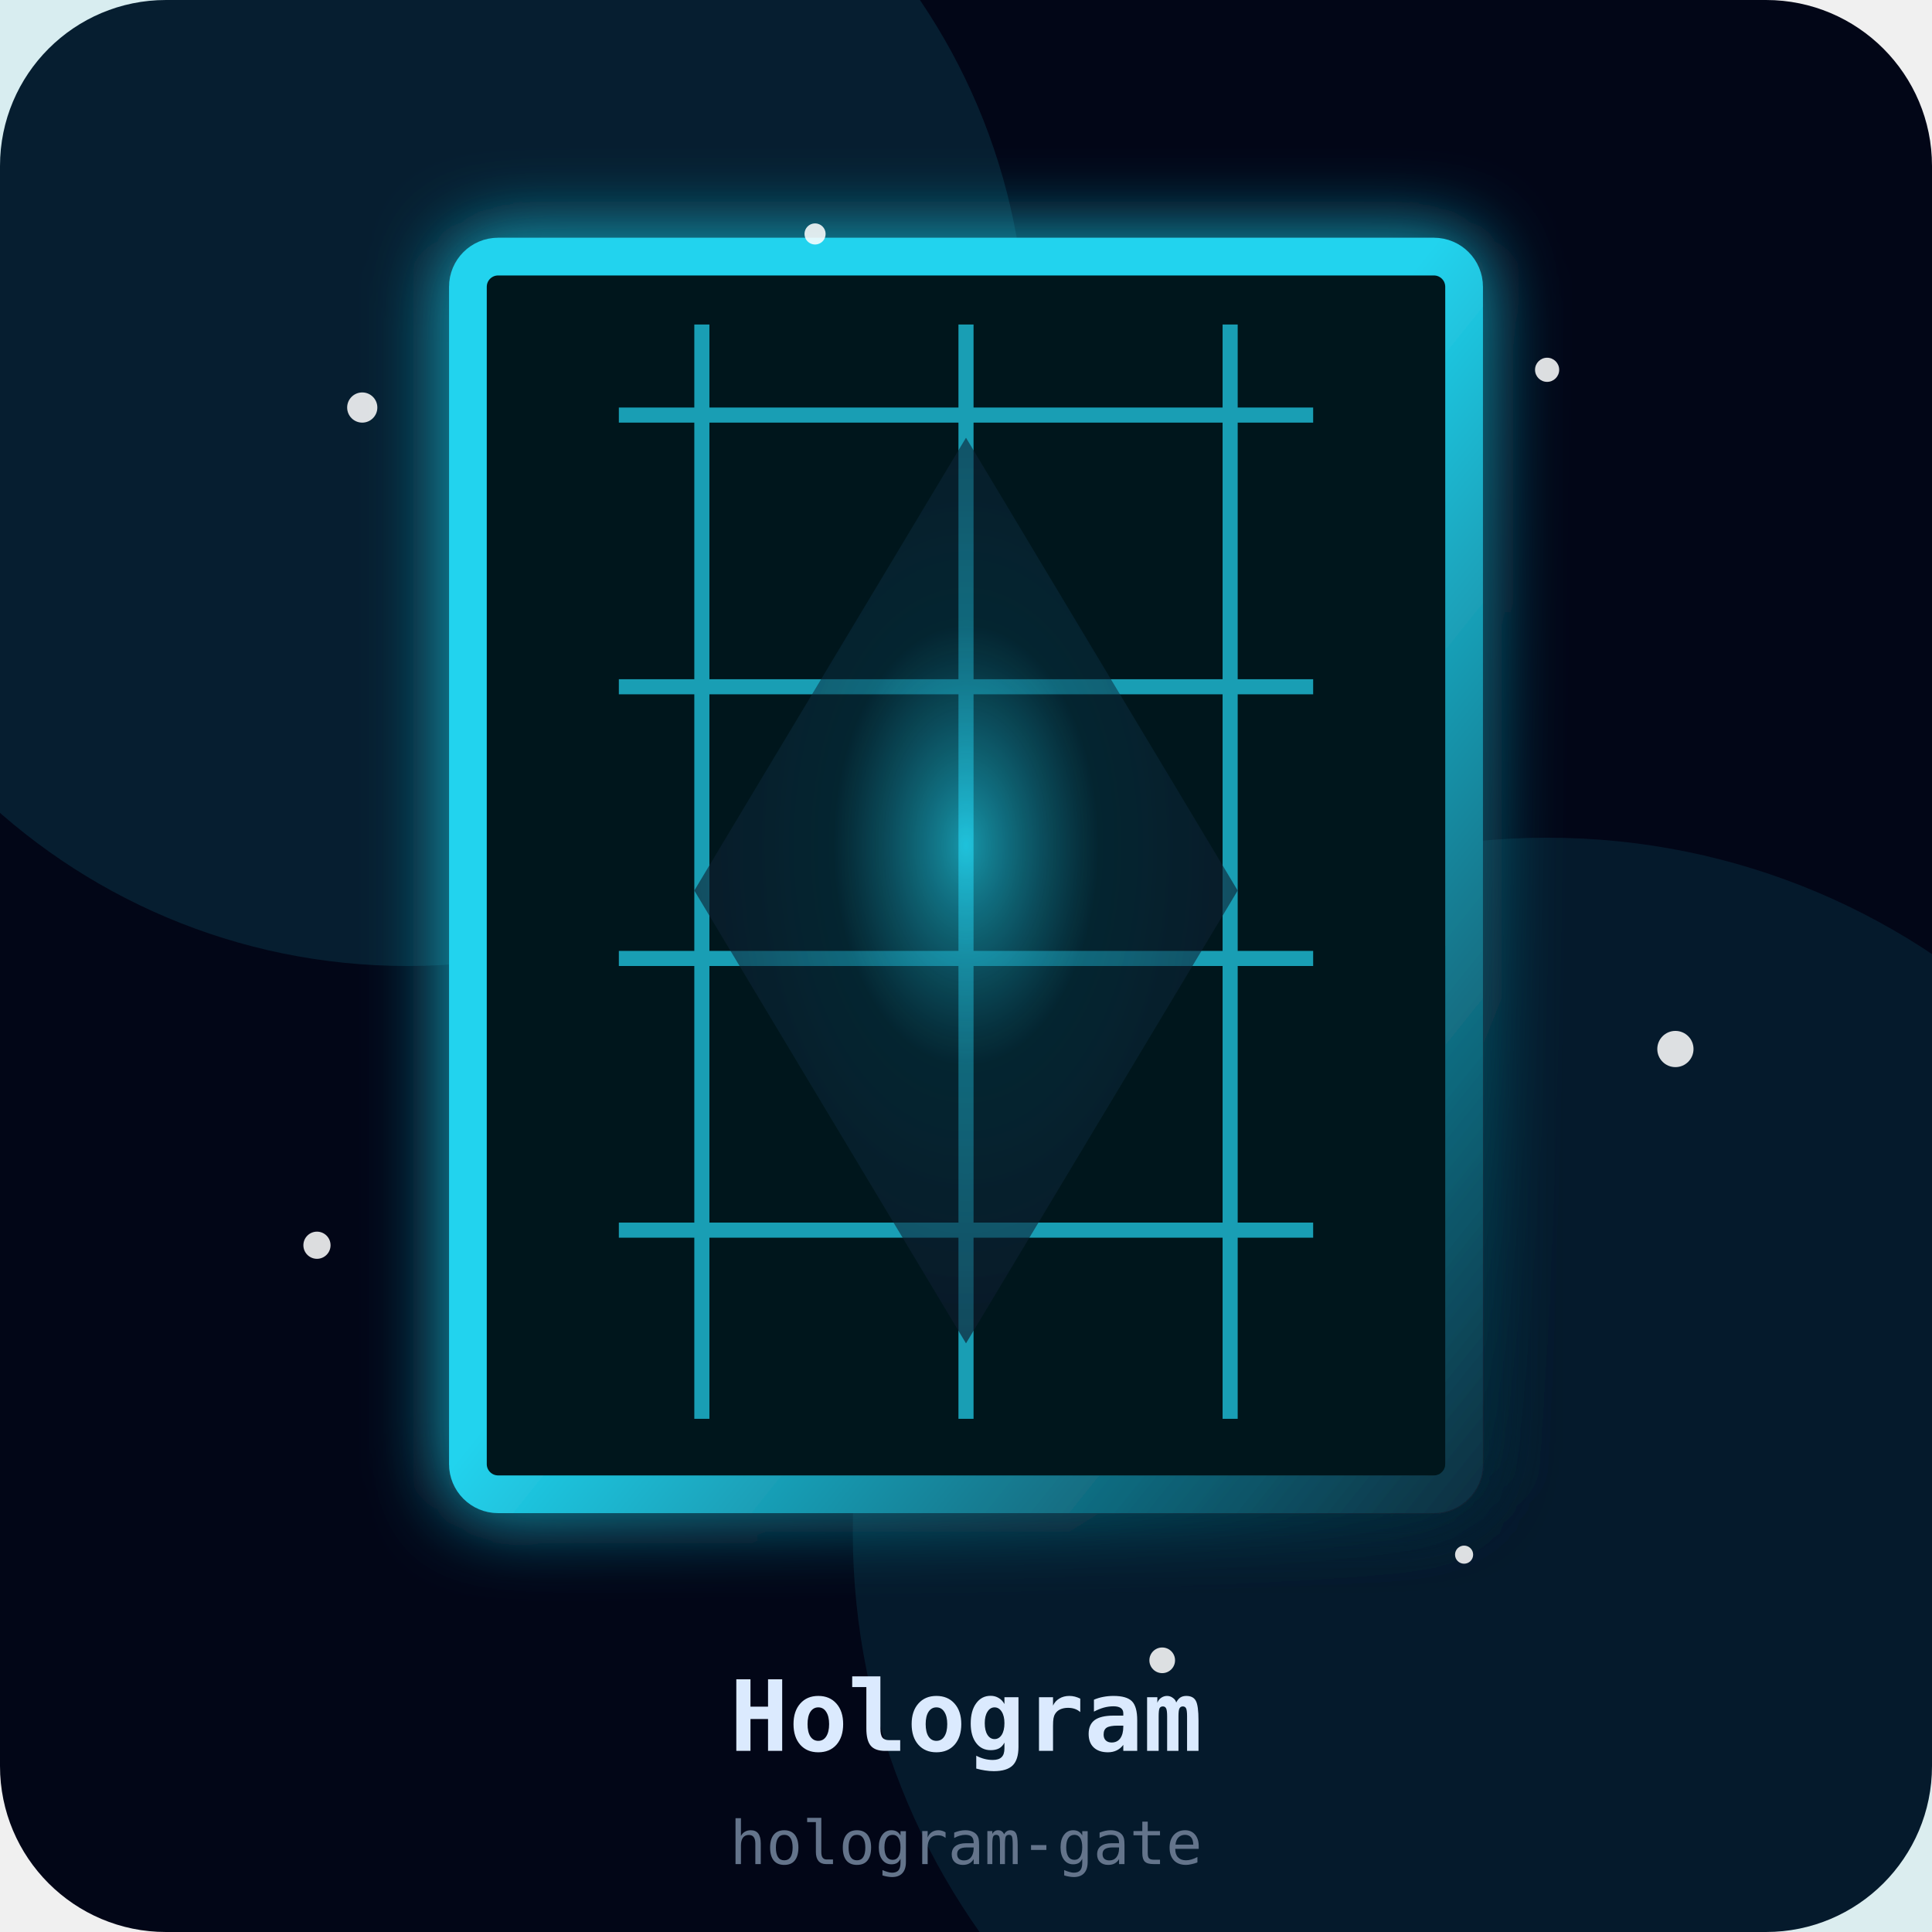
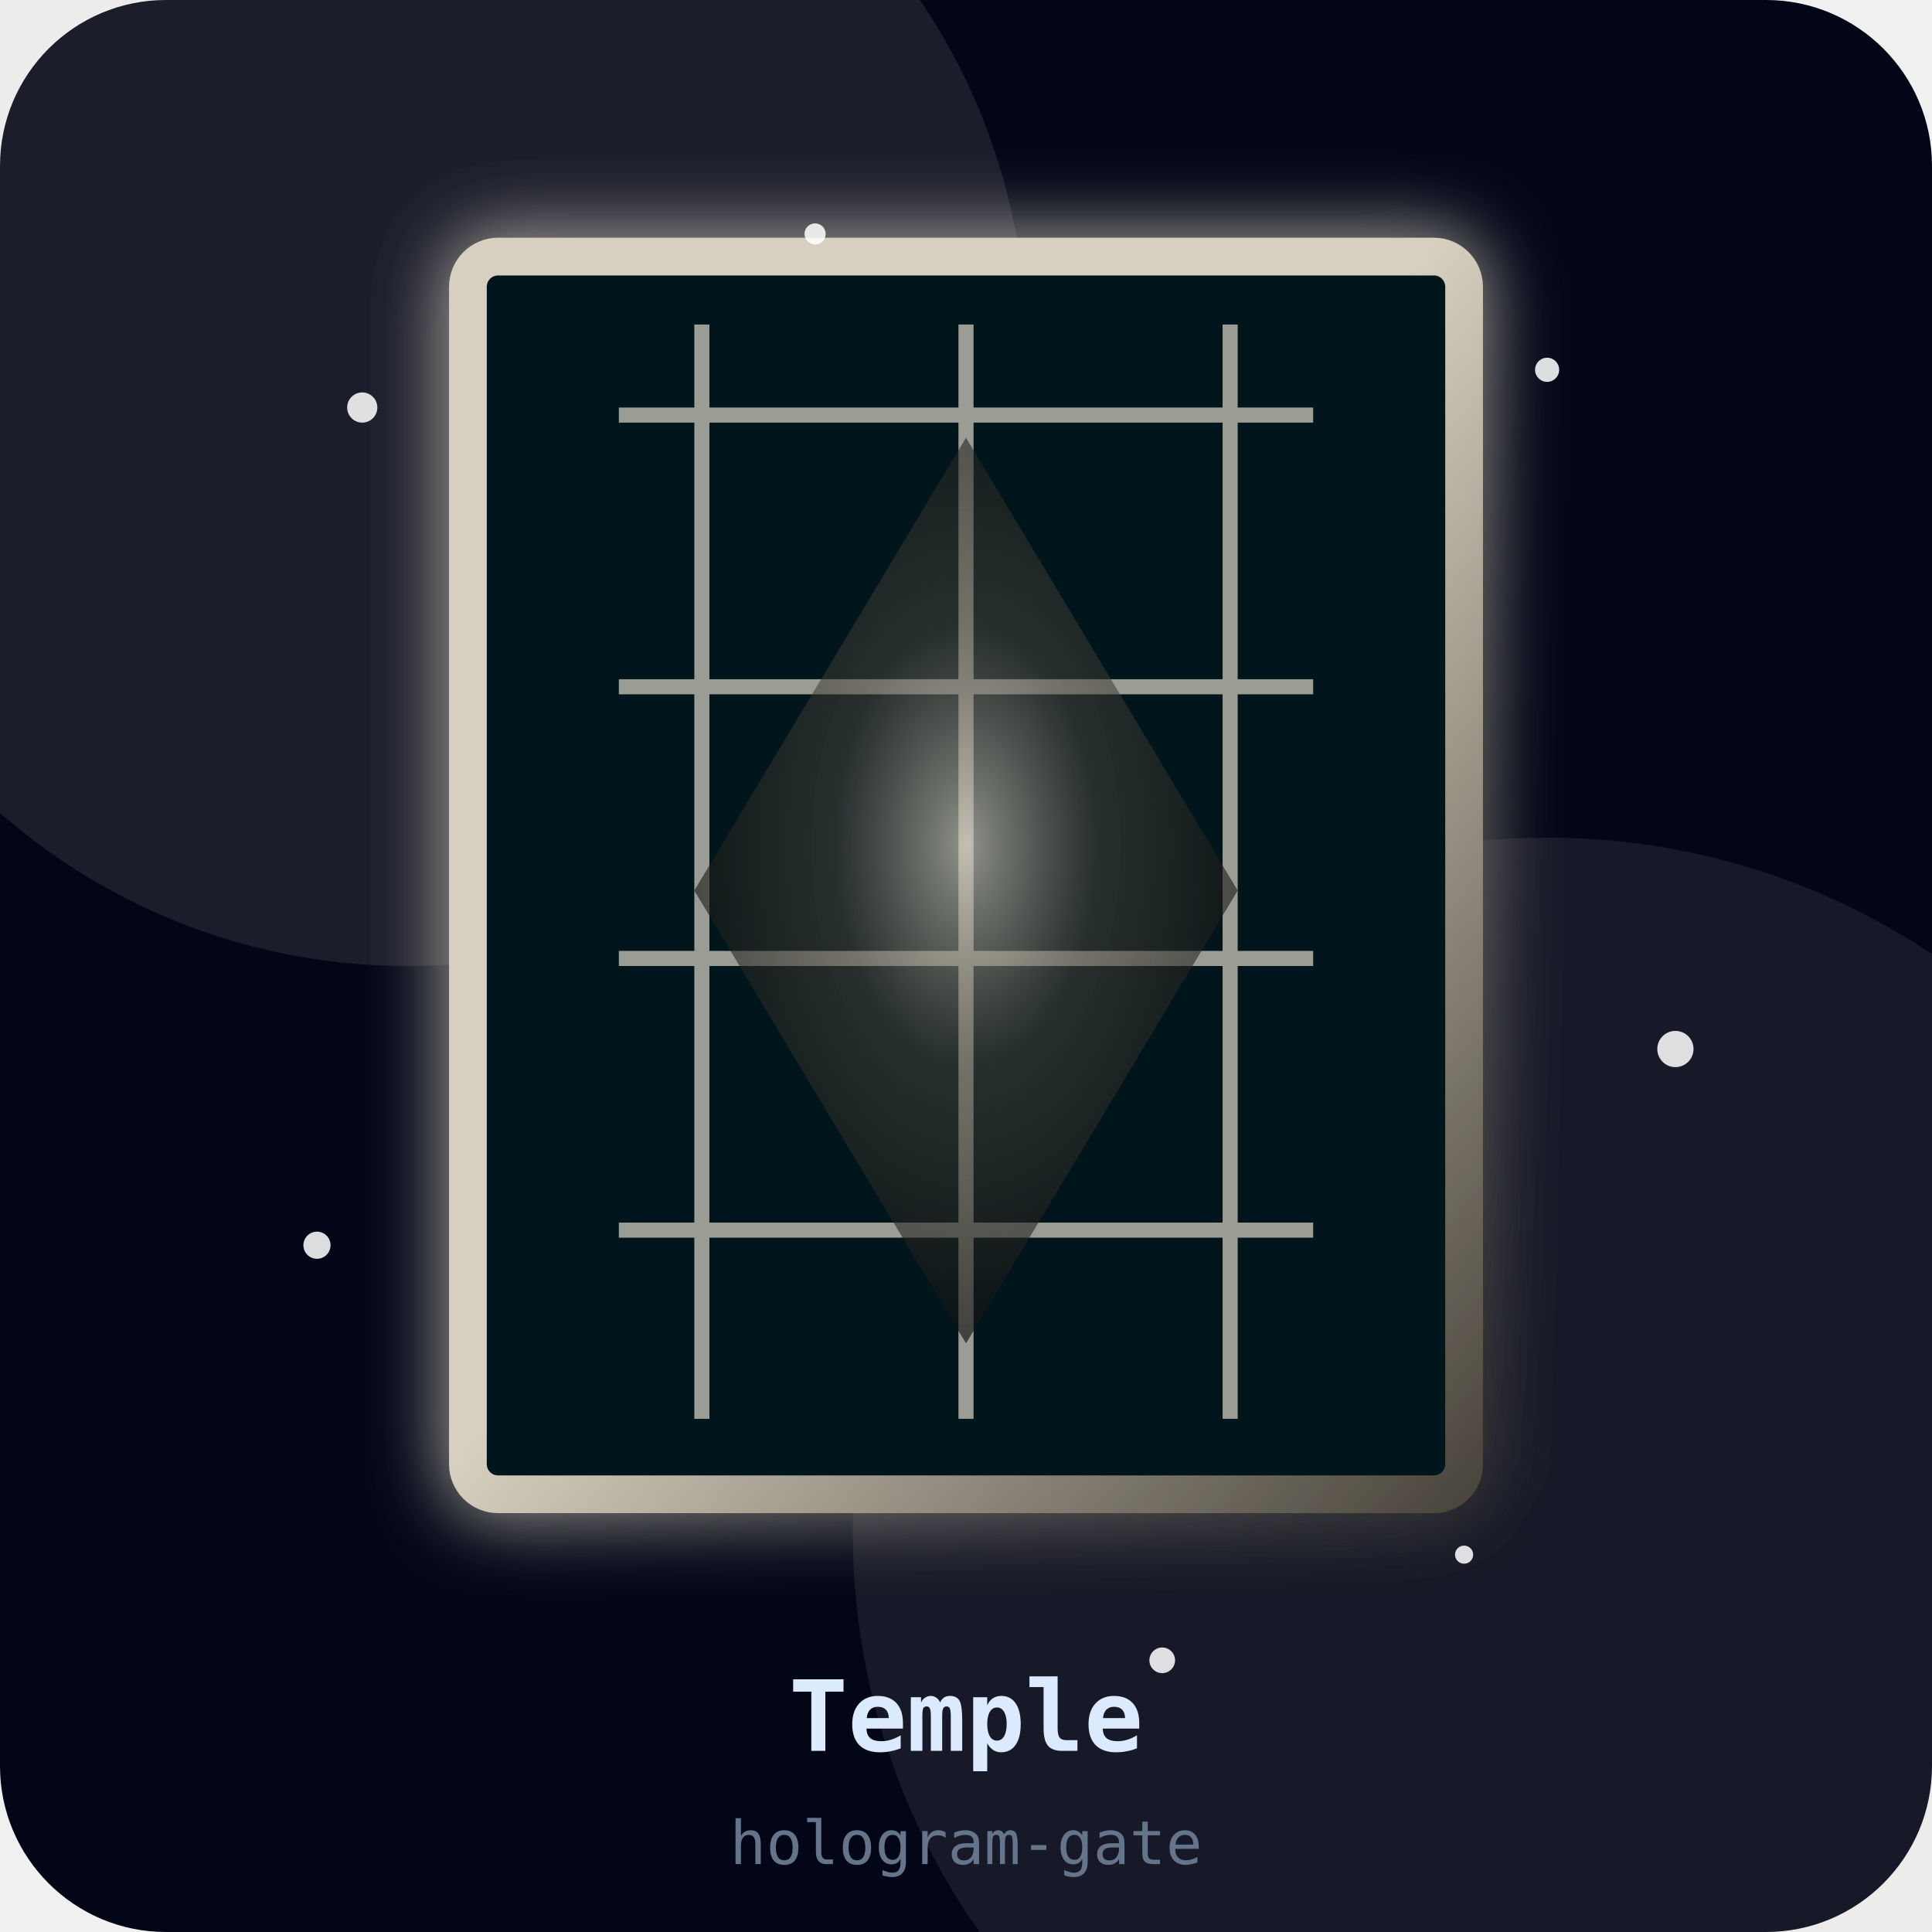
- <svg xmlns="http://www.w3.org/2000/svg" width="256" height="256" viewBox="0 0 256 256" role="img" aria-label="Hologram portal">
+ <svg xmlns="http://www.w3.org/2000/svg" width="256" height="256" viewBox="0 0 256 256" role="img" aria-label="Temple portal">
  <defs>
    <radialGradient id="core-hologram-gate" cx="50%" cy="45%" r="58%">
-       <stop offset="0%" stop-color="#22d3ee" stop-opacity="0.95" />
-       <stop offset="42%" stop-color="#083344" stop-opacity="0.72" />
-       <stop offset="100%" stop-color="#0f172a" stop-opacity="0.94" />
+       <stop offset="0%" stop-color="#d7d0c0" stop-opacity="0.95" />
+       <stop offset="42%" stop-color="#4b473e" stop-opacity="0.72" />
+       <stop offset="100%" stop-color="#090909" stop-opacity="0.94" />
    </radialGradient>
    <linearGradient id="rim-hologram-gate" x1="0%" x2="100%" y1="0%" y2="100%">
-       <stop offset="0%" stop-color="#22d3ee" />
-       <stop offset="48%" stop-color="#22d3ee" />
-       <stop offset="100%" stop-color="#083344" />
+       <stop offset="0%" stop-color="#d7d0c0" />
+       <stop offset="48%" stop-color="#d7d0c0" />
+       <stop offset="100%" stop-color="#4b473e" />
    </linearGradient>
    <filter id="glow-hologram-gate" x="-50%" y="-50%" width="200%" height="200%">
      <feGaussianBlur stdDeviation="5" result="blur" />
      <feMerge>
        <feMergeNode in="blur" />
        <feMergeNode in="SourceGraphic" />
      </feMerge>
    </filter>
    <filter id="glow-smoke" x="-50%" y="-50%" width="200%" height="200%">
      <feGaussianBlur stdDeviation="9" />
    </filter>
  </defs>
  <rect width="256" height="256" rx="22" fill="#020617" />
-   <circle cx="54" cy="46" r="82" fill="#22d3ee" opacity="0.12" />
-   <circle cx="205" cy="203" r="92" fill="#22d3ee" opacity="0.1" />
+   <circle cx="54" cy="46" r="82" fill="#d7d0c0" opacity="0.12" />
+   <circle cx="205" cy="203" r="92" fill="#d7d0c0" opacity="0.1" />
  <rect x="62" y="34" width="132" height="164" rx="4" fill="#00191d" stroke="url(#rim-hologram-gate)" stroke-width="5" filter="url(#glow-hologram-gate)" />
-   <g stroke="#22d3ee" stroke-width="2" opacity="0.72">
+   <g stroke="#d7d0c0" stroke-width="2" opacity="0.72">
    <path d="M82 55h92M82 91h92M82 127h92M82 163h92" />
    <path d="M93 43v145M128 43v145M163 43v145" />
  </g>
  <polygon points="128,58 164,118 128,178 92,118" fill="url(#core-hologram-gate)" opacity="0.7" />
  <g opacity="0.86">
    <circle cx="48" cy="54" r="2" fill="#fff" />
    <circle cx="205" cy="49" r="1.6" fill="#fff" />
    <circle cx="222" cy="139" r="2.4" fill="#fff" />
    <circle cx="42" cy="165" r="1.8" fill="#fff" />
    <circle cx="108" cy="31" r="1.4" fill="#fff" />
    <circle cx="154" cy="220" r="1.7" fill="#fff" />
    <circle cx="194" cy="206" r="1.2" fill="#fff" />
  </g>
-   <text x="128" y="232" text-anchor="middle" fill="#dbeafe" font-family="ui-monospace, SFMono-Regular, Menlo, monospace" font-size="13" font-weight="700" letter-spacing="0">Hologram</text>
+   <text x="128" y="232" text-anchor="middle" fill="#dbeafe" font-family="ui-monospace, SFMono-Regular, Menlo, monospace" font-size="13" font-weight="700" letter-spacing="0">Temple</text>
  <text x="128" y="247" text-anchor="middle" fill="#64748b" font-family="ui-monospace, SFMono-Regular, Menlo, monospace" font-size="8" letter-spacing="0">hologram-gate</text>
</svg>
